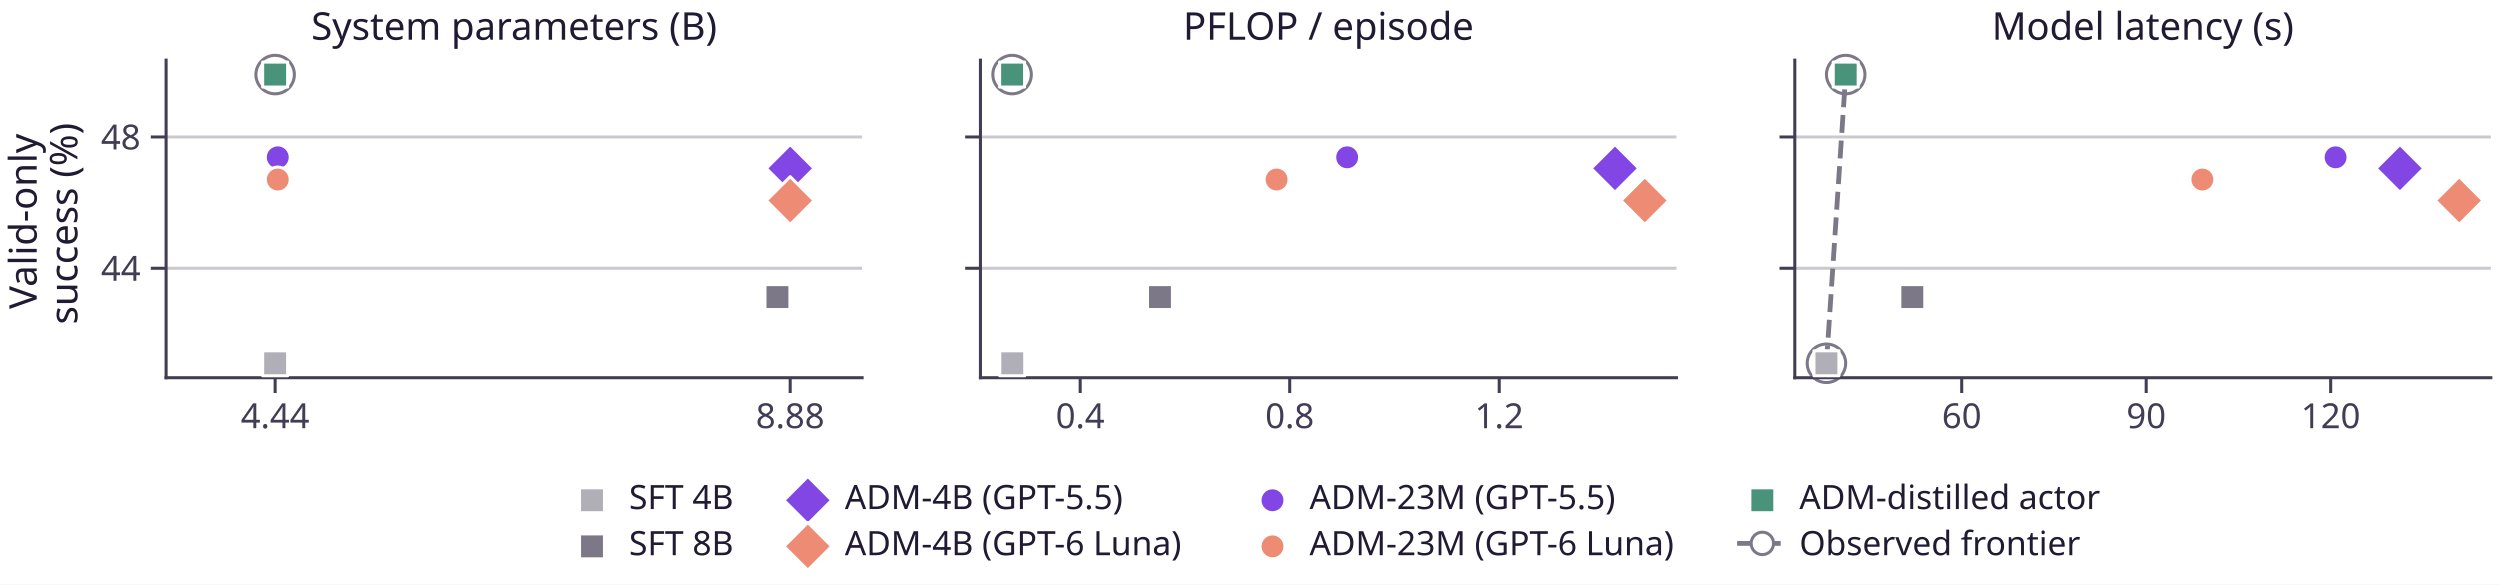
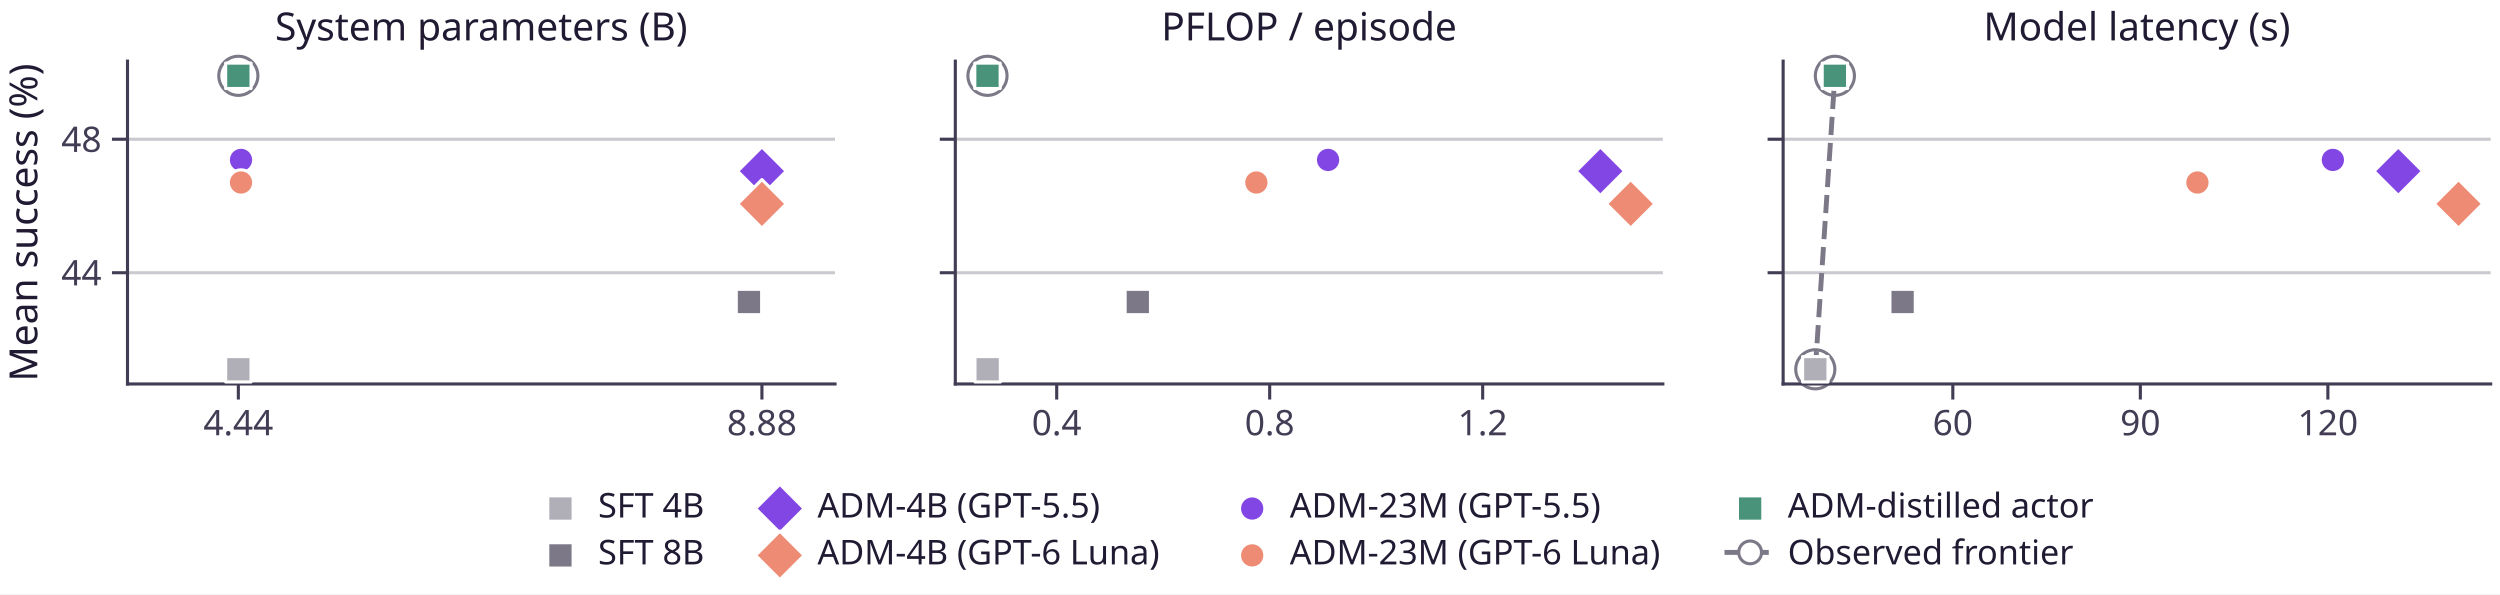
- <svg xmlns="http://www.w3.org/2000/svg" xmlns:xlink="http://www.w3.org/1999/xlink" width="490.508pt" height="114.688pt" viewBox="0 0 490.508 114.688" version="1.1">
+ <svg xmlns="http://www.w3.org/2000/svg" xmlns:xlink="http://www.w3.org/1999/xlink" width="482.528pt" height="114.688pt" viewBox="0 0 482.528 114.688" version="1.1">
  <defs>
    <style type="text/css">*{stroke-linejoin: round; stroke-linecap: butt}</style>
  </defs>
  <g id="figure_1">
    <g id="patch_1">
-       <path d="M 0 114.688 L 490.508 114.688 L 490.508 0 L 0 0 z " style="fill: #ffffff" />
+       <path d="M 0 114.688 L 482.528 114.688 L 482.528 0 L 0 0 z " style="fill: #ffffff" />
    </g>
    <g id="axes_1">
      <g id="patch_2">
-         <path d="M 32.588 74.11 L 169.151 74.11 L 169.151 11.8 L 32.588 11.8 z " style="fill: #ffffff" />
+         <path d="M 24.608 74.11 L 161.171 74.11 L 161.171 11.8 L 24.608 11.8 z " style="fill: #ffffff" />
      </g>
      <g id="matplotlib.axis_1">
        <g id="xtick_1">
          <g id="line2d_1">
            <defs>
-               <path id="m23548ad340" d="M 0 0 L 0 3 " style="stroke: #423c54; stroke-width: 0.6" />
+               <path id="meeb0e04714" d="M 0 0 L 0 3 " style="stroke: #423c54; stroke-width: 0.6" />
            </defs>
            <g>
-               <use xlink:href="#m23548ad340" x="53.983" y="74.11" style="fill: #423c54; stroke: #423c54; stroke-width: 0.6" />
+               <use xlink:href="#meeb0e04714" x="46.003" y="74.11" style="fill: #423c54; stroke: #423c54; stroke-width: 0.6" />
            </g>
          </g>
          <g id="text_1">
-             <text style="fill: #423c54; font: 6.8px 'Albert Sans'; text-anchor: middle" x="53.983" y="84.006" transform="rotate(-0 53.98285 84.006)">4.44</text>
+             <text style="fill: #423c54; font: 6.8px 'Albert Sans'; text-anchor: middle" x="46.003" y="84.006" transform="rotate(-0 46.00285 84.006)">4.44</text>
          </g>
        </g>
        <g id="xtick_2">
          <g id="line2d_2">
            <g>
-               <use xlink:href="#m23548ad340" x="155.039" y="74.11" style="fill: #423c54; stroke: #423c54; stroke-width: 0.6" />
+               <use xlink:href="#meeb0e04714" x="147.059" y="74.11" style="fill: #423c54; stroke: #423c54; stroke-width: 0.6" />
            </g>
          </g>
          <g id="text_2">
-             <text style="fill: #423c54; font: 6.8px 'Albert Sans'; text-anchor: middle" x="155.039" y="84.006" transform="rotate(-0 155.0394 84.006)">8.88</text>
+             <text style="fill: #423c54; font: 6.8px 'Albert Sans'; text-anchor: middle" x="147.059" y="84.006" transform="rotate(-0 147.0594 84.006)">8.88</text>
          </g>
        </g>
      </g>
      <g id="matplotlib.axis_2">
        <g id="ytick_1">
          <g id="line2d_3">
-             <path d="M 32.588 52.639 L 169.151 52.639 " clip-path="url(#p4660fe5657)" style="fill: none; stroke: #cbc9cf; stroke-width: 0.6; stroke-linecap: square" />
+             <path d="M 24.608 52.639 L 161.171 52.639 " clip-path="url(#pd12ab44aa9)" style="fill: none; stroke: #cbc9cf; stroke-width: 0.6; stroke-linecap: square" />
          </g>
          <g id="line2d_4">
            <defs>
-               <path id="m1832d580a8" d="M 0 0 L -3 0 " style="stroke: #423c54; stroke-width: 0.6" />
+               <path id="m791d0ed786" d="M 0 0 L -3 0 " style="stroke: #423c54; stroke-width: 0.6" />
            </defs>
            <g>
-               <use xlink:href="#m1832d580a8" x="32.588" y="52.639" style="fill: #423c54; stroke: #423c54; stroke-width: 0.6" />
+               <use xlink:href="#m791d0ed786" x="24.608" y="52.639" style="fill: #423c54; stroke: #423c54; stroke-width: 0.6" />
            </g>
          </g>
          <g id="text_3">
-             <text style="fill: #423c54; font: 6.8px 'Albert Sans'; text-anchor: end" x="27.588" y="55.087" transform="rotate(-0 27.588 55.08727)">44</text>
+             <text style="fill: #423c54; font: 6.8px 'Albert Sans'; text-anchor: end" x="19.608" y="55.087" transform="rotate(-0 19.608 55.08727)">44</text>
          </g>
        </g>
        <g id="ytick_2">
          <g id="line2d_5">
-             <path d="M 32.588 26.872 L 169.151 26.872 " clip-path="url(#p4660fe5657)" style="fill: none; stroke: #cbc9cf; stroke-width: 0.6; stroke-linecap: square" />
+             <path d="M 24.608 26.872 L 161.171 26.872 " clip-path="url(#pd12ab44aa9)" style="fill: none; stroke: #cbc9cf; stroke-width: 0.6; stroke-linecap: square" />
          </g>
          <g id="line2d_6">
            <g>
-               <use xlink:href="#m1832d580a8" x="32.588" y="26.872" style="fill: #423c54; stroke: #423c54; stroke-width: 0.6" />
+               <use xlink:href="#m791d0ed786" x="24.608" y="26.872" style="fill: #423c54; stroke: #423c54; stroke-width: 0.6" />
            </g>
          </g>
          <g id="text_4">
-             <text style="fill: #423c54; font: 6.8px 'Albert Sans'; text-anchor: end" x="27.588" y="29.32" transform="rotate(-0 27.588 29.31981)">48</text>
+             <text style="fill: #423c54; font: 6.8px 'Albert Sans'; text-anchor: end" x="19.608" y="29.32" transform="rotate(-0 19.608 29.31981)">48</text>
          </g>
        </g>
        <g id="text_5">
-           <text style="fill: #211a33; font: 7.5px 'Albert Sans'" transform="translate(7.2 60.62394) rotate(-90)">Valid-only</text>
-           <text style="fill: #211a33; font: 7.5px 'Albert Sans'" transform="translate(15.18 63.64738) rotate(-90)">success (%)</text>
+           <text style="fill: #211a33; font: 7.5px 'Albert Sans'; text-anchor: middle" x="7.2" y="42.955" transform="rotate(-90 7.2 42.955)">Mean success (%)</text>
        </g>
      </g>
      <g id="PathCollection_1">
-         <path d="M 53.983 18.407 C 54.984 18.407 55.944 18.009 56.652 17.302 C 57.36 16.594 57.758 15.633 57.758 14.632 C 57.758 13.631 57.36 12.671 56.652 11.963 C 55.944 11.255 54.984 10.857 53.983 10.857 C 52.982 10.857 52.021 11.255 51.314 11.963 C 50.606 12.671 50.208 13.631 50.208 14.632 C 50.208 15.633 50.606 16.594 51.314 17.302 C 52.021 18.009 52.982 18.407 53.983 18.407 L 53.983 18.407 z " style="fill: none; stroke: #7c7887; stroke-width: 0.6" />
+         <path d="M 46.003 18.407 C 47.004 18.407 47.964 18.009 48.672 17.302 C 49.38 16.594 49.778 15.633 49.778 14.632 C 49.778 13.631 49.38 12.671 48.672 11.963 C 47.964 11.255 47.004 10.857 46.003 10.857 C 45.002 10.857 44.041 11.255 43.334 11.963 C 42.626 12.671 42.228 13.631 42.228 14.632 C 42.228 15.633 42.626 16.594 43.334 17.302 C 44.041 18.009 45.002 18.407 46.003 18.407 L 46.003 18.407 z " style="fill: none; stroke: #7c7887; stroke-width: 0.6" />
      </g>
      <g id="patch_3">
-         <path d="M 32.588 74.11 L 32.588 11.8 " style="fill: none; stroke: #423c54; stroke-width: 0.6; stroke-linejoin: miter; stroke-linecap: square" />
+         <path d="M 24.608 74.11 L 24.608 11.8 " style="fill: none; stroke: #423c54; stroke-width: 0.6; stroke-linejoin: miter; stroke-linecap: square" />
      </g>
      <g id="patch_4">
-         <path d="M 32.588 74.11 L 169.151 74.11 " style="fill: none; stroke: #423c54; stroke-width: 0.6; stroke-linejoin: miter; stroke-linecap: square" />
+         <path d="M 24.608 74.11 L 161.171 74.11 " style="fill: none; stroke: #423c54; stroke-width: 0.6; stroke-linejoin: miter; stroke-linecap: square" />
      </g>
      <g id="PathCollection_2">
        <defs>
-           <path id="mb0216a6d7d" d="M -0 4.69 L 4.69 0 L 0 -4.69 L -4.69 -0 z " style="stroke: #ffffff; stroke-width: 0.6" />
-         </defs>
-         <g>
-           <use xlink:href="#mb0216a6d7d" x="155.039" y="33.035" style="fill: #8246e5; stroke: #ffffff; stroke-width: 0.6" />
+           <path id="mfbeadaf769" d="M -0 4.69 L 4.69 0 L 0 -4.69 L -4.69 -0 z " style="stroke: #ffffff; stroke-width: 0.6" />
+         </defs>
+         <g>
+           <use xlink:href="#mfbeadaf769" x="147.059" y="33.035" style="fill: #8246e5; stroke: #ffffff; stroke-width: 0.6" />
        </g>
      </g>
      <g id="PathCollection_3">
        <defs>
-           <path id="m8f5268ca9a" d="M -0 4.69 L 4.69 0 L 0 -4.69 L -4.69 -0 z " style="stroke: #ffffff; stroke-width: 0.6" />
-         </defs>
-         <g>
-           <use xlink:href="#m8f5268ca9a" x="155.039" y="39.348" style="fill: #ed8b74; stroke: #ffffff; stroke-width: 0.6" />
+           <path id="m9b852d69fc" d="M -0 4.69 L 4.69 0 L 0 -4.69 L -4.69 -0 z " style="stroke: #ffffff; stroke-width: 0.6" />
+         </defs>
+         <g>
+           <use xlink:href="#m9b852d69fc" x="147.059" y="39.348" style="fill: #ed8b74; stroke: #ffffff; stroke-width: 0.6" />
        </g>
      </g>
      <g id="PathCollection_4">
        <defs>
-           <path id="m213e970935" d="M 0 2.449 C 0.65 2.449 1.273 2.191 1.732 1.732 C 2.191 1.273 2.449 0.65 2.449 0 C 2.449 -0.65 2.191 -1.273 1.732 -1.732 C 1.273 -2.191 0.65 -2.449 0 -2.449 C -0.65 -2.449 -1.273 -2.191 -1.732 -1.732 C -2.191 -1.273 -2.449 -0.65 -2.449 0 C -2.449 0.65 -2.191 1.273 -1.732 1.732 C -1.273 2.191 -0.65 2.449 0 2.449 z " style="stroke: #ffffff; stroke-width: 0.6" />
-         </defs>
-         <g>
-           <use xlink:href="#m213e970935" x="54.497" y="30.866" style="fill: #8246e5; stroke: #ffffff; stroke-width: 0.6" />
+           <path id="m1b07b5d322" d="M 0 2.449 C 0.65 2.449 1.273 2.191 1.732 1.732 C 2.191 1.273 2.449 0.65 2.449 0 C 2.449 -0.65 2.191 -1.273 1.732 -1.732 C 1.273 -2.191 0.65 -2.449 0 -2.449 C -0.65 -2.449 -1.273 -2.191 -1.732 -1.732 C -2.191 -1.273 -2.449 -0.65 -2.449 0 C -2.449 0.65 -2.191 1.273 -1.732 1.732 C -1.273 2.191 -0.65 2.449 0 2.449 z " style="stroke: #ffffff; stroke-width: 0.6" />
+         </defs>
+         <g>
+           <use xlink:href="#m1b07b5d322" x="46.517" y="30.866" style="fill: #8246e5; stroke: #ffffff; stroke-width: 0.6" />
        </g>
      </g>
      <g id="PathCollection_5">
        <defs>
-           <path id="mc826f94fa8" d="M 0 2.449 C 0.65 2.449 1.273 2.191 1.732 1.732 C 2.191 1.273 2.449 0.65 2.449 0 C 2.449 -0.65 2.191 -1.273 1.732 -1.732 C 1.273 -2.191 0.65 -2.449 0 -2.449 C -0.65 -2.449 -1.273 -2.191 -1.732 -1.732 C -2.191 -1.273 -2.449 -0.65 -2.449 0 C -2.449 0.65 -2.191 1.273 -1.732 1.732 C -1.273 2.191 -0.65 2.449 0 2.449 z " style="stroke: #ffffff; stroke-width: 0.6" />
-         </defs>
-         <g>
-           <use xlink:href="#mc826f94fa8" x="54.497" y="35.225" style="fill: #ed8b74; stroke: #ffffff; stroke-width: 0.6" />
+           <path id="m33441d13bc" d="M 0 2.449 C 0.65 2.449 1.273 2.191 1.732 1.732 C 2.191 1.273 2.449 0.65 2.449 0 C 2.449 -0.65 2.191 -1.273 1.732 -1.732 C 1.273 -2.191 0.65 -2.449 0 -2.449 C -0.65 -2.449 -1.273 -2.191 -1.732 -1.732 C -2.191 -1.273 -2.449 -0.65 -2.449 0 C -2.449 0.65 -2.191 1.273 -1.732 1.732 C -1.273 2.191 -0.65 2.449 0 2.449 z " style="stroke: #ffffff; stroke-width: 0.6" />
+         </defs>
+         <g>
+           <use xlink:href="#m33441d13bc" x="46.517" y="35.225" style="fill: #ed8b74; stroke: #ffffff; stroke-width: 0.6" />
        </g>
      </g>
      <g id="PathCollection_6">
        <defs>
-           <path id="m9cf657d42f" d="M -2.449 2.449 L 2.449 2.449 L 2.449 -2.449 L -2.449 -2.449 z " style="stroke: #ffffff; stroke-width: 0.6" />
-         </defs>
-         <g>
-           <use xlink:href="#m9cf657d42f" x="53.983" y="14.632" style="fill: #489379; stroke: #ffffff; stroke-width: 0.6" />
+           <path id="m636a3137e5" d="M -2.449 2.449 L 2.449 2.449 L 2.449 -2.449 L -2.449 -2.449 z " style="stroke: #ffffff; stroke-width: 0.6" />
+         </defs>
+         <g>
+           <use xlink:href="#m636a3137e5" x="46.003" y="14.632" style="fill: #489379; stroke: #ffffff; stroke-width: 0.6" />
        </g>
      </g>
      <g id="text_6">
-         <text style="fill: #211a33; font: 7.5px 'Albert Sans'; text-anchor: middle" x="100.869" y="7.8" transform="rotate(-0 100.8694 7.8)">System parameters (B)</text>
+         <text style="fill: #211a33; font: 7.5px 'Albert Sans'; text-anchor: middle" x="92.889" y="7.8" transform="rotate(-0 92.88944 7.8)">System parameters (B)</text>
      </g>
      <g id="PathCollection_7">
        <defs>
-           <path id="mc9aa2331ca" d="M -2.449 2.449 L 2.449 2.449 L 2.449 -2.449 L -2.449 -2.449 z " style="stroke: #ffffff; stroke-width: 0.6" />
-         </defs>
-         <g>
-           <use xlink:href="#mc9aa2331ca" x="53.983" y="71.278" style="fill: #b0aeb7; stroke: #ffffff; stroke-width: 0.6" />
+           <path id="mb1cf59f546" d="M -2.449 2.449 L 2.449 2.449 L 2.449 -2.449 L -2.449 -2.449 z " style="stroke: #ffffff; stroke-width: 0.6" />
+         </defs>
+         <g>
+           <use xlink:href="#mb1cf59f546" x="46.003" y="71.278" style="fill: #b0aeb7; stroke: #ffffff; stroke-width: 0.6" />
        </g>
      </g>
      <g id="PathCollection_8">
        <defs>
-           <path id="m9328ed48d7" d="M -2.449 2.449 L 2.449 2.449 L 2.449 -2.449 L -2.449 -2.449 z " style="stroke: #ffffff; stroke-width: 0.6" />
-         </defs>
-         <g>
-           <use xlink:href="#m9328ed48d7" x="152.536" y="58.287" style="fill: #7c7887; stroke: #ffffff; stroke-width: 0.6" />
+           <path id="m2ad28a7b7a" d="M -2.449 2.449 L 2.449 2.449 L 2.449 -2.449 L -2.449 -2.449 z " style="stroke: #ffffff; stroke-width: 0.6" />
+         </defs>
+         <g>
+           <use xlink:href="#m2ad28a7b7a" x="144.556" y="58.287" style="fill: #7c7887; stroke: #ffffff; stroke-width: 0.6" />
        </g>
      </g>
    </g>
    <g id="axes_2">
      <g id="patch_5">
-         <path d="M 192.367 74.11 L 328.929 74.11 L 328.929 11.8 L 192.367 11.8 z " style="fill: #ffffff" />
+         <path d="M 184.387 74.11 L 320.949 74.11 L 320.949 11.8 L 184.387 11.8 z " style="fill: #ffffff" />
      </g>
      <g id="matplotlib.axis_3">
        <g id="xtick_3">
          <g id="line2d_7">
            <g>
-               <use xlink:href="#m23548ad340" x="211.934" y="74.11" style="fill: #423c54; stroke: #423c54; stroke-width: 0.6" />
+               <use xlink:href="#meeb0e04714" x="203.954" y="74.11" style="fill: #423c54; stroke: #423c54; stroke-width: 0.6" />
            </g>
          </g>
          <g id="text_7">
-             <text style="fill: #423c54; font: 6.8px 'Albert Sans'; text-anchor: middle" x="211.934" y="84.006" transform="rotate(-0 211.9343 84.006)">0.4</text>
+             <text style="fill: #423c54; font: 6.8px 'Albert Sans'; text-anchor: middle" x="203.954" y="84.006" transform="rotate(-0 203.9543 84.006)">0.4</text>
          </g>
        </g>
        <g id="xtick_4">
          <g id="line2d_8">
            <g>
-               <use xlink:href="#m23548ad340" x="253.043" y="74.11" style="fill: #423c54; stroke: #423c54; stroke-width: 0.6" />
+               <use xlink:href="#meeb0e04714" x="245.063" y="74.11" style="fill: #423c54; stroke: #423c54; stroke-width: 0.6" />
            </g>
          </g>
          <g id="text_8">
-             <text style="fill: #423c54; font: 6.8px 'Albert Sans'; text-anchor: middle" x="253.043" y="84.006" transform="rotate(-0 253.0429 84.006)">0.8</text>
+             <text style="fill: #423c54; font: 6.8px 'Albert Sans'; text-anchor: middle" x="245.063" y="84.006" transform="rotate(-0 245.0629 84.006)">0.8</text>
          </g>
        </g>
        <g id="xtick_5">
          <g id="line2d_9">
            <g>
-               <use xlink:href="#m23548ad340" x="294.152" y="74.11" style="fill: #423c54; stroke: #423c54; stroke-width: 0.6" />
+               <use xlink:href="#meeb0e04714" x="286.172" y="74.11" style="fill: #423c54; stroke: #423c54; stroke-width: 0.6" />
            </g>
          </g>
          <g id="text_9">
-             <text style="fill: #423c54; font: 6.8px 'Albert Sans'; text-anchor: middle" x="294.152" y="84.006" transform="rotate(-0 294.1515 84.006)">1.2</text>
+             <text style="fill: #423c54; font: 6.8px 'Albert Sans'; text-anchor: middle" x="286.172" y="84.006" transform="rotate(-0 286.1715 84.006)">1.2</text>
          </g>
        </g>
      </g>
      <g id="matplotlib.axis_4">
        <g id="ytick_3">
          <g id="line2d_10">
-             <path d="M 192.367 52.639 L 328.929 52.639 " clip-path="url(#pc47963d991)" style="fill: none; stroke: #cbc9cf; stroke-width: 0.6; stroke-linecap: square" />
+             <path d="M 184.387 52.639 L 320.949 52.639 " clip-path="url(#p499be0e22f)" style="fill: none; stroke: #cbc9cf; stroke-width: 0.6; stroke-linecap: square" />
          </g>
          <g id="line2d_11">
            <g>
-               <use xlink:href="#m1832d580a8" x="192.367" y="52.639" style="fill: #423c54; stroke: #423c54; stroke-width: 0.6" />
+               <use xlink:href="#m791d0ed786" x="184.387" y="52.639" style="fill: #423c54; stroke: #423c54; stroke-width: 0.6" />
            </g>
          </g>
        </g>
        <g id="ytick_4">
          <g id="line2d_12">
-             <path d="M 192.367 26.872 L 328.929 26.872 " clip-path="url(#pc47963d991)" style="fill: none; stroke: #cbc9cf; stroke-width: 0.6; stroke-linecap: square" />
+             <path d="M 184.387 26.872 L 320.949 26.872 " clip-path="url(#p499be0e22f)" style="fill: none; stroke: #cbc9cf; stroke-width: 0.6; stroke-linecap: square" />
          </g>
          <g id="line2d_13">
            <g>
-               <use xlink:href="#m1832d580a8" x="192.367" y="26.872" style="fill: #423c54; stroke: #423c54; stroke-width: 0.6" />
+               <use xlink:href="#m791d0ed786" x="184.387" y="26.872" style="fill: #423c54; stroke: #423c54; stroke-width: 0.6" />
            </g>
          </g>
        </g>
      </g>
      <g id="PathCollection_9">
-         <path d="M 198.574 18.407 C 199.575 18.407 200.535 18.009 201.243 17.302 C 201.951 16.594 202.349 15.633 202.349 14.632 C 202.349 13.631 201.951 12.671 201.243 11.963 C 200.535 11.255 199.575 10.857 198.574 10.857 C 197.573 10.857 196.613 11.255 195.905 11.963 C 195.197 12.671 194.799 13.631 194.799 14.632 C 194.799 15.633 195.197 16.594 195.905 17.302 C 196.613 18.009 197.573 18.407 198.574 18.407 L 198.574 18.407 z " style="fill: none; stroke: #7c7887; stroke-width: 0.6" />
+         <path d="M 190.594 18.407 C 191.595 18.407 192.555 18.009 193.263 17.302 C 193.971 16.594 194.369 15.633 194.369 14.632 C 194.369 13.631 193.971 12.671 193.263 11.963 C 192.555 11.255 191.595 10.857 190.594 10.857 C 189.593 10.857 188.633 11.255 187.925 11.963 C 187.217 12.671 186.819 13.631 186.819 14.632 C 186.819 15.633 187.217 16.594 187.925 17.302 C 188.633 18.009 189.593 18.407 190.594 18.407 L 190.594 18.407 z " style="fill: none; stroke: #7c7887; stroke-width: 0.6" />
      </g>
      <g id="patch_6">
-         <path d="M 192.367 74.11 L 192.367 11.8 " style="fill: none; stroke: #423c54; stroke-width: 0.6; stroke-linejoin: miter; stroke-linecap: square" />
+         <path d="M 184.387 74.11 L 184.387 11.8 " style="fill: none; stroke: #423c54; stroke-width: 0.6; stroke-linejoin: miter; stroke-linecap: square" />
      </g>
      <g id="patch_7">
-         <path d="M 192.367 74.11 L 328.929 74.11 " style="fill: none; stroke: #423c54; stroke-width: 0.6; stroke-linejoin: miter; stroke-linecap: square" />
+         <path d="M 184.387 74.11 L 320.949 74.11 " style="fill: none; stroke: #423c54; stroke-width: 0.6; stroke-linejoin: miter; stroke-linecap: square" />
      </g>
      <g id="PathCollection_10">
        <g>
-           <use xlink:href="#mb0216a6d7d" x="316.864" y="33.035" style="fill: #8246e5; stroke: #ffffff; stroke-width: 0.6" />
+           <use xlink:href="#mfbeadaf769" x="308.884" y="33.035" style="fill: #8246e5; stroke: #ffffff; stroke-width: 0.6" />
        </g>
      </g>
      <g id="PathCollection_11">
        <g>
-           <use xlink:href="#m8f5268ca9a" x="322.722" y="39.348" style="fill: #ed8b74; stroke: #ffffff; stroke-width: 0.6" />
+           <use xlink:href="#m9b852d69fc" x="314.742" y="39.348" style="fill: #ed8b74; stroke: #ffffff; stroke-width: 0.6" />
        </g>
      </g>
      <g id="PathCollection_12">
        <g>
-           <use xlink:href="#m213e970935" x="264.314" y="30.866" style="fill: #8246e5; stroke: #ffffff; stroke-width: 0.6" />
+           <use xlink:href="#m1b07b5d322" x="256.334" y="30.866" style="fill: #8246e5; stroke: #ffffff; stroke-width: 0.6" />
        </g>
      </g>
      <g id="PathCollection_13">
        <g>
-           <use xlink:href="#mc826f94fa8" x="250.474" y="35.225" style="fill: #ed8b74; stroke: #ffffff; stroke-width: 0.6" />
+           <use xlink:href="#m33441d13bc" x="242.494" y="35.225" style="fill: #ed8b74; stroke: #ffffff; stroke-width: 0.6" />
        </g>
      </g>
      <g id="PathCollection_14">
        <g>
-           <use xlink:href="#m9cf657d42f" x="198.574" y="14.632" style="fill: #489379; stroke: #ffffff; stroke-width: 0.6" />
+           <use xlink:href="#m636a3137e5" x="190.594" y="14.632" style="fill: #489379; stroke: #ffffff; stroke-width: 0.6" />
        </g>
      </g>
      <g id="text_10">
-         <text style="fill: #211a33; font: 7.5px 'Albert Sans'; text-anchor: middle" x="260.648" y="7.8" transform="rotate(-0 260.648 7.8)">PFLOP / episode</text>
+         <text style="fill: #211a33; font: 7.5px 'Albert Sans'; text-anchor: middle" x="252.668" y="7.8" transform="rotate(-0 252.668 7.8)">PFLOP / episode</text>
      </g>
      <g id="PathCollection_15">
        <g>
-           <use xlink:href="#mc9aa2331ca" x="198.608" y="71.278" style="fill: #b0aeb7; stroke: #ffffff; stroke-width: 0.6" />
+           <use xlink:href="#mb1cf59f546" x="190.628" y="71.278" style="fill: #b0aeb7; stroke: #ffffff; stroke-width: 0.6" />
        </g>
      </g>
      <g id="PathCollection_16">
        <g>
-           <use xlink:href="#m9328ed48d7" x="227.59" y="58.287" style="fill: #7c7887; stroke: #ffffff; stroke-width: 0.6" />
+           <use xlink:href="#m2ad28a7b7a" x="219.61" y="58.287" style="fill: #7c7887; stroke: #ffffff; stroke-width: 0.6" />
        </g>
      </g>
    </g>
    <g id="axes_3">
      <g id="patch_8">
-         <path d="M 352.145 74.11 L 488.708 74.11 L 488.708 11.8 L 352.145 11.8 z " style="fill: #ffffff" />
+         <path d="M 344.165 74.11 L 480.728 74.11 L 480.728 11.8 L 344.165 11.8 z " style="fill: #ffffff" />
      </g>
      <g id="matplotlib.axis_5">
        <g id="xtick_6">
          <g id="line2d_14">
            <g>
-               <use xlink:href="#m23548ad340" x="384.895" y="74.11" style="fill: #423c54; stroke: #423c54; stroke-width: 0.6" />
+               <use xlink:href="#meeb0e04714" x="376.915" y="74.11" style="fill: #423c54; stroke: #423c54; stroke-width: 0.6" />
            </g>
          </g>
          <g id="text_11">
-             <text style="fill: #423c54; font: 6.8px 'Albert Sans'; text-anchor: middle" x="384.895" y="84.006" transform="rotate(-0 384.8954 84.006)">60</text>
+             <text style="fill: #423c54; font: 6.8px 'Albert Sans'; text-anchor: middle" x="376.915" y="84.006" transform="rotate(-0 376.9154 84.006)">60</text>
          </g>
        </g>
        <g id="xtick_7">
          <g id="line2d_15">
            <g>
-               <use xlink:href="#m23548ad340" x="421.09" y="74.11" style="fill: #423c54; stroke: #423c54; stroke-width: 0.6" />
+               <use xlink:href="#meeb0e04714" x="413.11" y="74.11" style="fill: #423c54; stroke: #423c54; stroke-width: 0.6" />
            </g>
          </g>
          <g id="text_12">
-             <text style="fill: #423c54; font: 6.8px 'Albert Sans'; text-anchor: middle" x="421.09" y="84.006" transform="rotate(-0 421.0901 84.006)">90</text>
+             <text style="fill: #423c54; font: 6.8px 'Albert Sans'; text-anchor: middle" x="413.11" y="84.006" transform="rotate(-0 413.1101 84.006)">90</text>
          </g>
        </g>
        <g id="xtick_8">
          <g id="line2d_16">
            <g>
-               <use xlink:href="#m23548ad340" x="457.285" y="74.11" style="fill: #423c54; stroke: #423c54; stroke-width: 0.6" />
+               <use xlink:href="#meeb0e04714" x="449.305" y="74.11" style="fill: #423c54; stroke: #423c54; stroke-width: 0.6" />
            </g>
          </g>
          <g id="text_13">
-             <text style="fill: #423c54; font: 6.8px 'Albert Sans'; text-anchor: middle" x="457.285" y="84.006" transform="rotate(-0 457.2849 84.006)">120</text>
+             <text style="fill: #423c54; font: 6.8px 'Albert Sans'; text-anchor: middle" x="449.305" y="84.006" transform="rotate(-0 449.3049 84.006)">120</text>
          </g>
        </g>
      </g>
      <g id="matplotlib.axis_6">
        <g id="ytick_5">
          <g id="line2d_17">
-             <path d="M 352.145 52.639 L 488.708 52.639 " clip-path="url(#pc65784e222)" style="fill: none; stroke: #cbc9cf; stroke-width: 0.6; stroke-linecap: square" />
+             <path d="M 344.165 52.639 L 480.728 52.639 " clip-path="url(#p63087aebe0)" style="fill: none; stroke: #cbc9cf; stroke-width: 0.6; stroke-linecap: square" />
          </g>
          <g id="line2d_18">
            <g>
-               <use xlink:href="#m1832d580a8" x="352.145" y="52.639" style="fill: #423c54; stroke: #423c54; stroke-width: 0.6" />
+               <use xlink:href="#m791d0ed786" x="344.165" y="52.639" style="fill: #423c54; stroke: #423c54; stroke-width: 0.6" />
            </g>
          </g>
        </g>
        <g id="ytick_6">
          <g id="line2d_19">
-             <path d="M 352.145 26.872 L 488.708 26.872 " clip-path="url(#pc65784e222)" style="fill: none; stroke: #cbc9cf; stroke-width: 0.6; stroke-linecap: square" />
+             <path d="M 344.165 26.872 L 480.728 26.872 " clip-path="url(#p63087aebe0)" style="fill: none; stroke: #cbc9cf; stroke-width: 0.6; stroke-linecap: square" />
          </g>
          <g id="line2d_20">
            <g>
-               <use xlink:href="#m1832d580a8" x="352.145" y="26.872" style="fill: #423c54; stroke: #423c54; stroke-width: 0.6" />
+               <use xlink:href="#m791d0ed786" x="344.165" y="26.872" style="fill: #423c54; stroke: #423c54; stroke-width: 0.6" />
            </g>
          </g>
        </g>
      </g>
      <g id="line2d_21">
-         <path d="M 358.353 71.278 L 362.133 14.632 " clip-path="url(#pc65784e222)" style="fill: none; stroke-dasharray: 3.515,1.52; stroke-dashoffset: 0; stroke: #7c7887; stroke-width: 0.95" />
+         <path d="M 350.373 71.278 L 354.153 14.632 " clip-path="url(#p63087aebe0)" style="fill: none; stroke-dasharray: 3.515,1.52; stroke-dashoffset: 0; stroke: #7c7887; stroke-width: 0.95" />
      </g>
      <g id="PathCollection_17">
        <defs>
-           <path id="C0_0_ea50879974" d="M 0 3.775 C 1.001 3.775 1.961 3.377 2.669 2.669 C 3.377 1.961 3.775 1.001 3.775 -0 C 3.775 -1.001 3.377 -1.961 2.669 -2.669 C 1.961 -3.377 1.001 -3.775 0 -3.775 C -1.001 -3.775 -1.961 -3.377 -2.669 -2.669 C -3.377 -1.961 -3.775 -1.001 -3.775 0 C -3.775 1.001 -3.377 1.961 -2.669 2.669 C -1.961 3.377 -1.001 3.775 0 3.775 z " />
-         </defs>
-         <use xlink:href="#C0_0_ea50879974" x="358.353" y="71.278" style="fill: none; stroke: #7c7887; stroke-width: 0.6" />
-         <use xlink:href="#C0_0_ea50879974" x="362.133" y="14.632" style="fill: none; stroke: #7c7887; stroke-width: 0.6" />
+           <path id="C0_0_2199795980" d="M 0 3.775 C 1.001 3.775 1.961 3.377 2.669 2.669 C 3.377 1.961 3.775 1.001 3.775 -0 C 3.775 -1.001 3.377 -1.961 2.669 -2.669 C 1.961 -3.377 1.001 -3.775 0 -3.775 C -1.001 -3.775 -1.961 -3.377 -2.669 -2.669 C -3.377 -1.961 -3.775 -1.001 -3.775 0 C -3.775 1.001 -3.377 1.961 -2.669 2.669 C -1.961 3.377 -1.001 3.775 0 3.775 z " />
+         </defs>
+         <use xlink:href="#C0_0_2199795980" x="350.373" y="71.278" style="fill: none; stroke: #7c7887; stroke-width: 0.6" />
+         <use xlink:href="#C0_0_2199795980" x="354.153" y="14.632" style="fill: none; stroke: #7c7887; stroke-width: 0.6" />
      </g>
      <g id="patch_9">
-         <path d="M 352.145 74.11 L 352.145 11.8 " style="fill: none; stroke: #423c54; stroke-width: 0.6; stroke-linejoin: miter; stroke-linecap: square" />
+         <path d="M 344.165 74.11 L 344.165 11.8 " style="fill: none; stroke: #423c54; stroke-width: 0.6; stroke-linejoin: miter; stroke-linecap: square" />
      </g>
      <g id="patch_10">
-         <path d="M 352.145 74.11 L 488.708 74.11 " style="fill: none; stroke: #423c54; stroke-width: 0.6; stroke-linejoin: miter; stroke-linecap: square" />
+         <path d="M 344.165 74.11 L 480.728 74.11 " style="fill: none; stroke: #423c54; stroke-width: 0.6; stroke-linejoin: miter; stroke-linecap: square" />
      </g>
      <g id="PathCollection_18">
        <g>
-           <use xlink:href="#mb0216a6d7d" x="470.878" y="33.035" style="fill: #8246e5; stroke: #ffffff; stroke-width: 0.6" />
+           <use xlink:href="#mfbeadaf769" x="462.898" y="33.035" style="fill: #8246e5; stroke: #ffffff; stroke-width: 0.6" />
        </g>
      </g>
      <g id="PathCollection_19">
        <g>
-           <use xlink:href="#m8f5268ca9a" x="482.501" y="39.348" style="fill: #ed8b74; stroke: #ffffff; stroke-width: 0.6" />
+           <use xlink:href="#m9b852d69fc" x="474.521" y="39.348" style="fill: #ed8b74; stroke: #ffffff; stroke-width: 0.6" />
        </g>
      </g>
      <g id="PathCollection_20">
        <g>
-           <use xlink:href="#m213e970935" x="458.25" y="30.866" style="fill: #8246e5; stroke: #ffffff; stroke-width: 0.6" />
+           <use xlink:href="#m1b07b5d322" x="450.27" y="30.866" style="fill: #8246e5; stroke: #ffffff; stroke-width: 0.6" />
        </g>
      </g>
      <g id="PathCollection_21">
        <g>
-           <use xlink:href="#mc826f94fa8" x="432.109" y="35.225" style="fill: #ed8b74; stroke: #ffffff; stroke-width: 0.6" />
+           <use xlink:href="#m33441d13bc" x="424.129" y="35.225" style="fill: #ed8b74; stroke: #ffffff; stroke-width: 0.6" />
        </g>
      </g>
      <g id="PathCollection_22">
        <g>
-           <use xlink:href="#m9cf657d42f" x="362.133" y="14.632" style="fill: #489379; stroke: #ffffff; stroke-width: 0.6" />
+           <use xlink:href="#m636a3137e5" x="354.153" y="14.632" style="fill: #489379; stroke: #ffffff; stroke-width: 0.6" />
        </g>
      </g>
      <g id="text_14">
-         <text style="fill: #211a33; font: 7.5px 'Albert Sans'; text-anchor: middle" x="420.427" y="7.8" transform="rotate(-0 420.4266 7.8)">Model latency (s)</text>
+         <text style="fill: #211a33; font: 7.5px 'Albert Sans'; text-anchor: middle" x="412.447" y="7.8" transform="rotate(-0 412.4466 7.8)">Model latency (s)</text>
      </g>
      <g id="PathCollection_23">
        <g>
-           <use xlink:href="#mc9aa2331ca" x="358.353" y="71.278" style="fill: #b0aeb7; stroke: #ffffff; stroke-width: 0.6" />
+           <use xlink:href="#mb1cf59f546" x="350.373" y="71.278" style="fill: #b0aeb7; stroke: #ffffff; stroke-width: 0.6" />
        </g>
      </g>
      <g id="PathCollection_24">
        <g>
-           <use xlink:href="#m9328ed48d7" x="375.203" y="58.287" style="fill: #7c7887; stroke: #ffffff; stroke-width: 0.6" />
+           <use xlink:href="#m2ad28a7b7a" x="367.223" y="58.287" style="fill: #7c7887; stroke: #ffffff; stroke-width: 0.6" />
        </g>
      </g>
    </g>
    <g id="legend_1">
      <g id="PathCollection_25">
        <g>
-           <use xlink:href="#mc9aa2331ca" x="116.153" y="98.153" style="fill: #b0aeb7; stroke: #ffffff; stroke-width: 0.6" />
+           <use xlink:href="#mb1cf59f546" x="108.173" y="98.153" style="fill: #b0aeb7; stroke: #ffffff; stroke-width: 0.6" />
        </g>
      </g>
      <g id="text_15">
-         <text style="fill: #211a33; font: 6.6px 'Albert Sans'; text-anchor: start" x="123.413" y="99.886" transform="rotate(-0 123.4127 99.886)">SFT 4B</text>
+         <text style="fill: #211a33; font: 6.6px 'Albert Sans'; text-anchor: start" x="115.433" y="99.886" transform="rotate(-0 115.4327 99.886)">SFT 4B</text>
      </g>
      <g id="PathCollection_26">
        <g>
-           <use xlink:href="#m9328ed48d7" x="116.153" y="107.195" style="fill: #7c7887; stroke: #ffffff; stroke-width: 0.6" />
+           <use xlink:href="#m2ad28a7b7a" x="108.173" y="107.195" style="fill: #7c7887; stroke: #ffffff; stroke-width: 0.6" />
        </g>
      </g>
      <g id="text_16">
-         <text style="fill: #211a33; font: 6.6px 'Albert Sans'; text-anchor: start" x="123.413" y="108.928" transform="rotate(-0 123.4127 108.928)">SFT 8B</text>
+         <text style="fill: #211a33; font: 6.6px 'Albert Sans'; text-anchor: start" x="115.433" y="108.928" transform="rotate(-0 115.4327 108.928)">SFT 8B</text>
      </g>
      <g id="PathCollection_27">
        <g>
-           <use xlink:href="#mb0216a6d7d" x="158.499" y="98.153" style="fill: #8246e5; stroke: #ffffff; stroke-width: 0.6" />
+           <use xlink:href="#mfbeadaf769" x="150.519" y="98.153" style="fill: #8246e5; stroke: #ffffff; stroke-width: 0.6" />
        </g>
      </g>
      <g id="text_17">
-         <text style="fill: #211a33; font: 6.6px 'Albert Sans'; text-anchor: start" x="165.759" y="99.886" transform="rotate(-0 165.7589 99.886)">ADM-4B (GPT-5.5)</text>
+         <text style="fill: #211a33; font: 6.6px 'Albert Sans'; text-anchor: start" x="157.779" y="99.886" transform="rotate(-0 157.7789 99.886)">ADM-4B (GPT-5.5)</text>
      </g>
      <g id="PathCollection_28">
        <g>
-           <use xlink:href="#m8f5268ca9a" x="158.499" y="107.195" style="fill: #ed8b74; stroke: #ffffff; stroke-width: 0.6" />
+           <use xlink:href="#m9b852d69fc" x="150.519" y="107.195" style="fill: #ed8b74; stroke: #ffffff; stroke-width: 0.6" />
        </g>
      </g>
      <g id="text_18">
-         <text style="fill: #211a33; font: 6.6px 'Albert Sans'; text-anchor: start" x="165.759" y="108.928" transform="rotate(-0 165.7589 108.928)">ADM-4B (GPT-6 Luna)</text>
+         <text style="fill: #211a33; font: 6.6px 'Albert Sans'; text-anchor: start" x="157.779" y="108.928" transform="rotate(-0 157.7789 108.928)">ADM-4B (GPT-6 Luna)</text>
      </g>
      <g id="PathCollection_29">
        <g>
-           <use xlink:href="#m213e970935" x="249.666" y="98.153" style="fill: #8246e5; stroke: #ffffff; stroke-width: 0.6" />
+           <use xlink:href="#m1b07b5d322" x="241.686" y="98.153" style="fill: #8246e5; stroke: #ffffff; stroke-width: 0.6" />
        </g>
      </g>
      <g id="text_19">
-         <text style="fill: #211a33; font: 6.6px 'Albert Sans'; text-anchor: start" x="256.926" y="99.886" transform="rotate(-0 256.9255 99.886)">ADM-23M (GPT-5.5)</text>
+         <text style="fill: #211a33; font: 6.6px 'Albert Sans'; text-anchor: start" x="248.946" y="99.886" transform="rotate(-0 248.9455 99.886)">ADM-23M (GPT-5.5)</text>
      </g>
      <g id="PathCollection_30">
        <g>
-           <use xlink:href="#mc826f94fa8" x="249.666" y="107.195" style="fill: #ed8b74; stroke: #ffffff; stroke-width: 0.6" />
+           <use xlink:href="#m33441d13bc" x="241.686" y="107.195" style="fill: #ed8b74; stroke: #ffffff; stroke-width: 0.6" />
        </g>
      </g>
      <g id="text_20">
-         <text style="fill: #211a33; font: 6.6px 'Albert Sans'; text-anchor: start" x="256.926" y="108.928" transform="rotate(-0 256.9255 108.928)">ADM-23M (GPT-6 Luna)</text>
+         <text style="fill: #211a33; font: 6.6px 'Albert Sans'; text-anchor: start" x="248.946" y="108.928" transform="rotate(-0 248.9455 108.928)">ADM-23M (GPT-6 Luna)</text>
      </g>
      <g id="PathCollection_31">
        <g>
-           <use xlink:href="#m9cf657d42f" x="345.776" y="98.153" style="fill: #489379; stroke: #ffffff; stroke-width: 0.6" />
+           <use xlink:href="#m636a3137e5" x="337.796" y="98.153" style="fill: #489379; stroke: #ffffff; stroke-width: 0.6" />
        </g>
      </g>
      <g id="text_21">
-         <text style="fill: #211a33; font: 6.6px 'Albert Sans'; text-anchor: start" x="353.036" y="99.886" transform="rotate(-0 353.036 99.886)">ADM-distilled actor</text>
+         <text style="fill: #211a33; font: 6.6px 'Albert Sans'; text-anchor: start" x="345.056" y="99.886" transform="rotate(-0 345.056 99.886)">ADM-distilled actor</text>
      </g>
      <g id="line2d_22">
-         <path d="M 340.826 106.618 L 345.776 106.618 L 350.726 106.618 " style="fill: none; stroke-dasharray: 3.515,1.52; stroke-dashoffset: 0; stroke: #7c7887; stroke-width: 0.95" />
-         <defs>
-           <path id="meaa35bf81b" d="M 0 2.2 C 0.583 2.2 1.143 1.968 1.556 1.556 C 1.968 1.143 2.2 0.583 2.2 0 C 2.2 -0.583 1.968 -1.143 1.556 -1.556 C 1.143 -1.968 0.583 -2.2 0 -2.2 C -0.583 -2.2 -1.143 -1.968 -1.556 -1.556 C -1.968 -1.143 -2.2 -0.583 -2.2 0 C -2.2 0.583 -1.968 1.143 -1.556 1.556 C -1.143 1.968 -0.583 2.2 0 2.2 z " style="stroke: #7c7887; stroke-width: 0.6" />
-         </defs>
-         <g>
-           <use xlink:href="#meaa35bf81b" x="345.776" y="106.618" style="fill: #ffffff; stroke: #7c7887; stroke-width: 0.6" />
+         <path d="M 332.846 106.618 L 337.796 106.618 L 342.746 106.618 " style="fill: none; stroke-dasharray: 3.515,1.52; stroke-dashoffset: 0; stroke: #7c7887; stroke-width: 0.95" />
+         <defs>
+           <path id="mdf16f1fc06" d="M 0 2.2 C 0.583 2.2 1.143 1.968 1.556 1.556 C 1.968 1.143 2.2 0.583 2.2 0 C 2.2 -0.583 1.968 -1.143 1.556 -1.556 C 1.143 -1.968 0.583 -2.2 0 -2.2 C -0.583 -2.2 -1.143 -1.968 -1.556 -1.556 C -1.968 -1.143 -2.2 -0.583 -2.2 0 C -2.2 0.583 -1.968 1.143 -1.556 1.556 C -1.143 1.968 -0.583 2.2 0 2.2 z " style="stroke: #7c7887; stroke-width: 0.6" />
+         </defs>
+         <g>
+           <use xlink:href="#mdf16f1fc06" x="337.796" y="106.618" style="fill: #ffffff; stroke: #7c7887; stroke-width: 0.6" />
        </g>
      </g>
      <g id="text_22">
-         <text style="fill: #211a33; font: 6.6px 'Albert Sans'; text-anchor: start" x="353.036" y="108.928" transform="rotate(-0 353.036 108.928)">Observed frontier</text>
+         <text style="fill: #211a33; font: 6.6px 'Albert Sans'; text-anchor: start" x="345.056" y="108.928" transform="rotate(-0 345.056 108.928)">Observed frontier</text>
      </g>
    </g>
  </g>
  <defs>
-     <clipPath id="p4660fe5657">
-       <rect x="32.588" y="11.8" width="136.563" height="62.31" />
+     <clipPath id="pd12ab44aa9">
+       <rect x="24.608" y="11.8" width="136.563" height="62.31" />
    </clipPath>
-     <clipPath id="pc47963d991">
-       <rect x="192.367" y="11.8" width="136.563" height="62.31" />
+     <clipPath id="p499be0e22f">
+       <rect x="184.387" y="11.8" width="136.563" height="62.31" />
    </clipPath>
-     <clipPath id="pc65784e222">
-       <rect x="352.145" y="11.8" width="136.563" height="62.31" />
+     <clipPath id="p63087aebe0">
+       <rect x="344.165" y="11.8" width="136.563" height="62.31" />
    </clipPath>
  </defs>
</svg>
